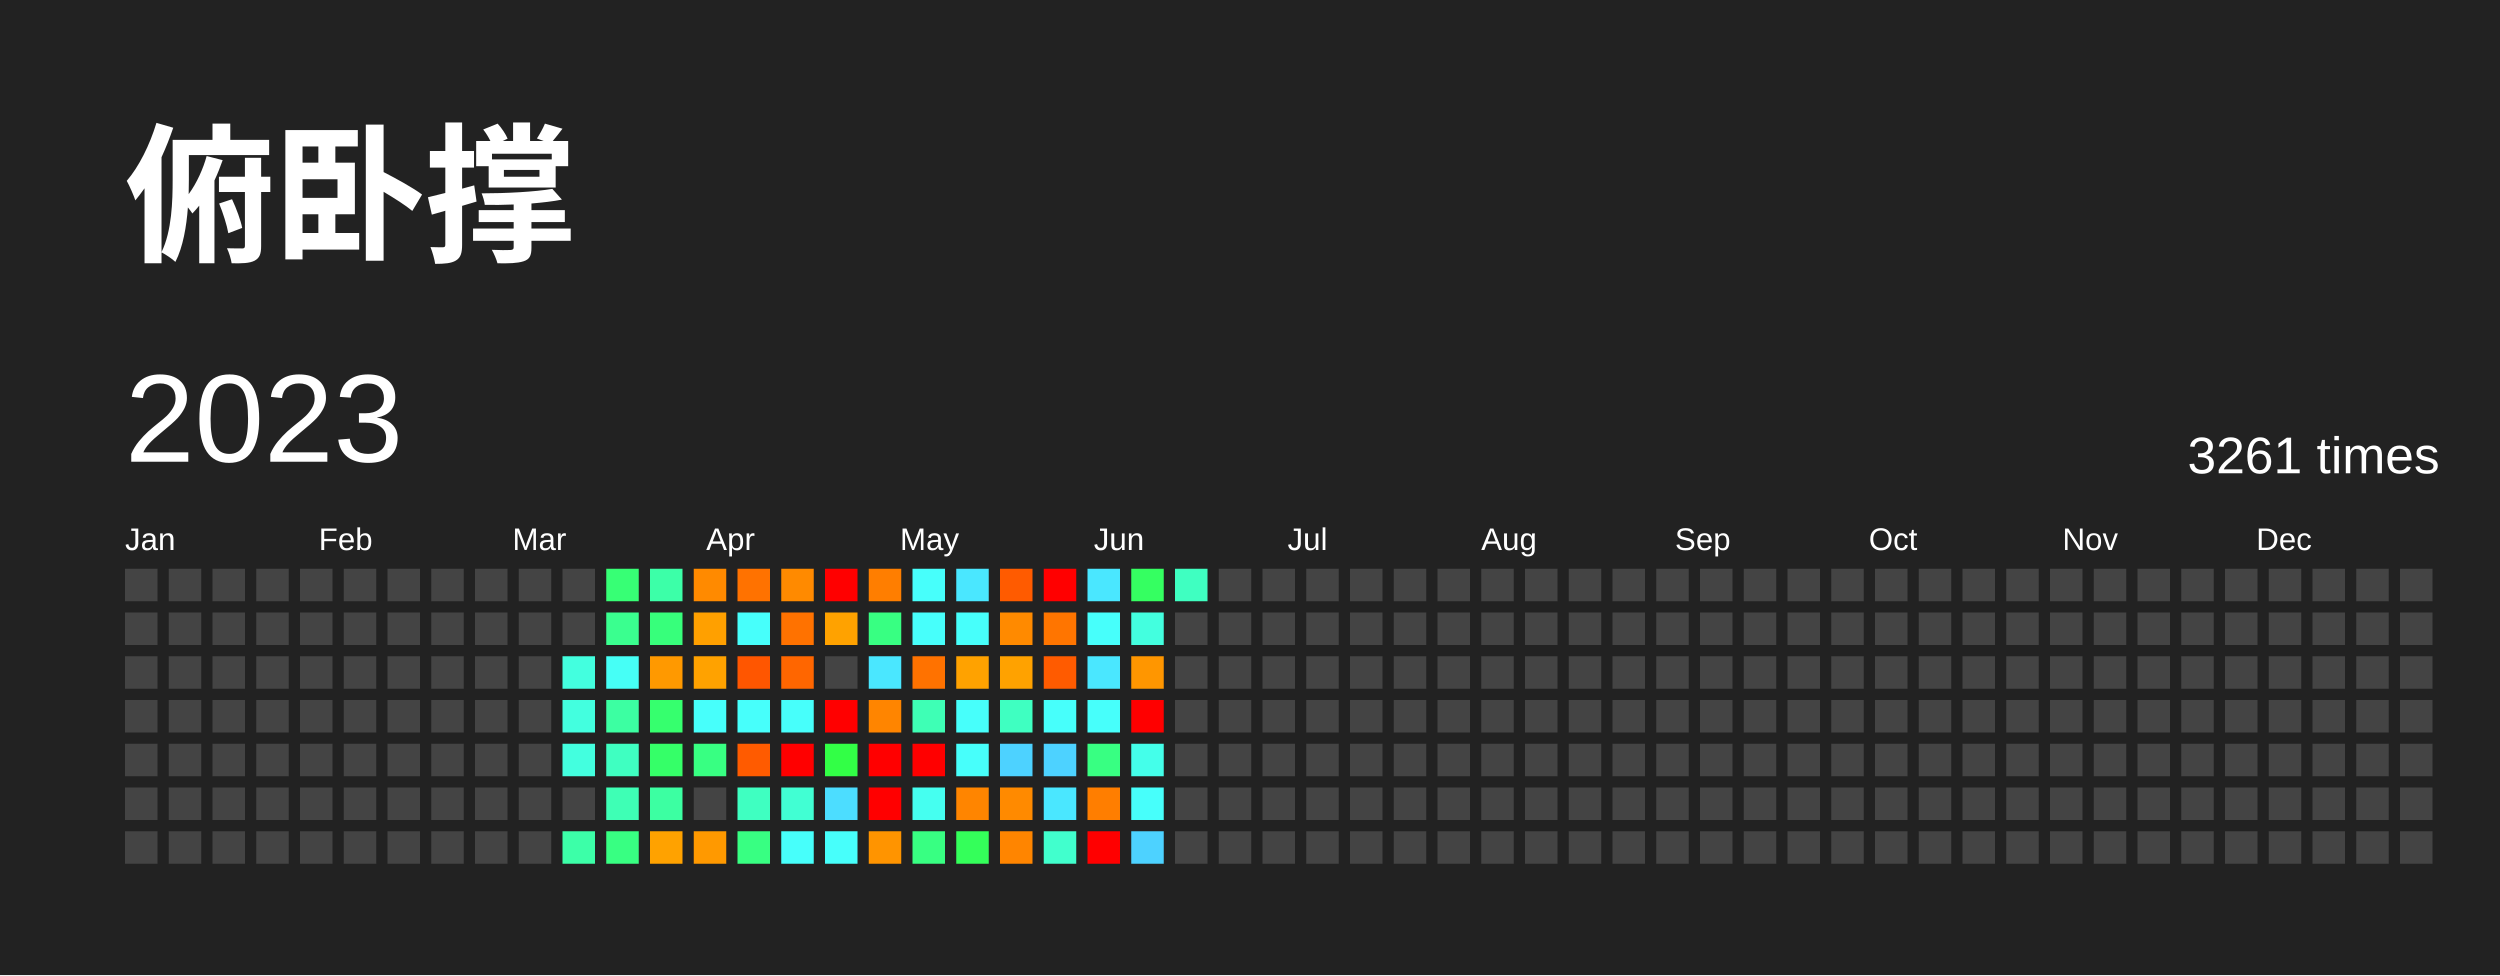
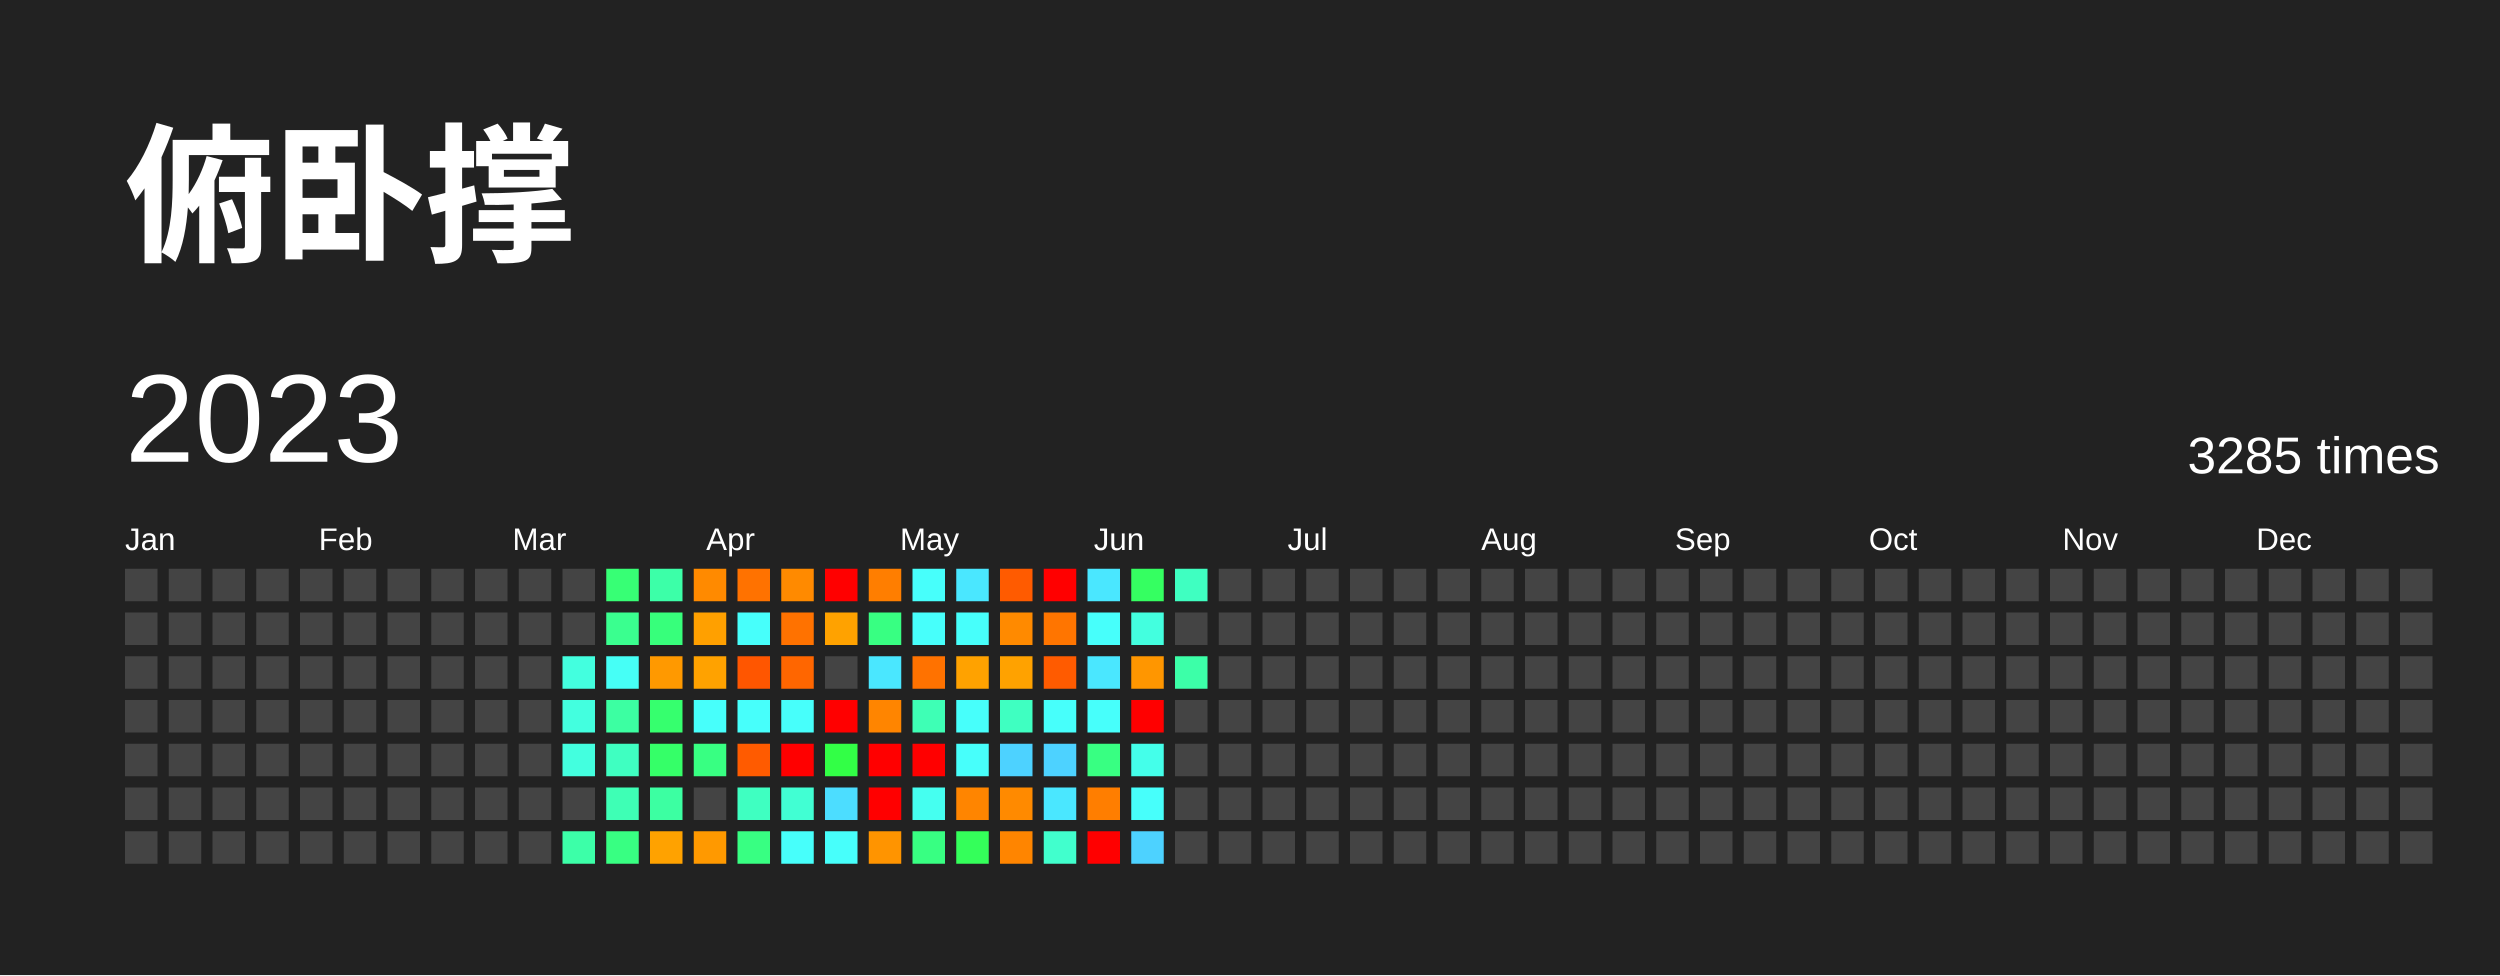
<svg xmlns="http://www.w3.org/2000/svg" baseProfile="full" height="78mm" version="1.1" viewBox="0,0,200,78" width="200mm">
  <defs />
  <rect fill="#222222" height="78" width="200" x="0" y="0" />
  <text fill="#FFFFFF" style="font-size:12px; font-family:Arial; font-weight:bold;" x="10" y="20">俯卧撑</text>
  <text dominant-baseline="hanging" fill="#FFFFFF" style="font-size:10.0px; font-family:Arial;" x="10" y="30">2023</text>
-   <text dominant-baseline="hanging" fill="#FFFFFF" style="font-size:4.125px; font-family:Arial;" x="175" y="35">3261 times</text>
+   <text dominant-baseline="hanging" fill="#FFFFFF" style="font-size:4.125px; font-family:Arial;" x="175" y="35">3285 times</text>
  <text fill="#FFFFFF" style="font-size:2.5px; font-family:Arial" x="10.0" y="44">Jan</text>
  <text fill="#FFFFFF" style="font-size:2.5px; font-family:Arial" x="25.5" y="44">Feb</text>
  <text fill="#FFFFFF" style="font-size:2.5px; font-family:Arial" x="41.0" y="44">Mar</text>
  <text fill="#FFFFFF" style="font-size:2.5px; font-family:Arial" x="56.5" y="44">Apr</text>
  <text fill="#FFFFFF" style="font-size:2.5px; font-family:Arial" x="72.0" y="44">May</text>
  <text fill="#FFFFFF" style="font-size:2.5px; font-family:Arial" x="87.5" y="44">Jun</text>
  <text fill="#FFFFFF" style="font-size:2.5px; font-family:Arial" x="103.0" y="44">Jul</text>
  <text fill="#FFFFFF" style="font-size:2.5px; font-family:Arial" x="118.5" y="44">Aug</text>
  <text fill="#FFFFFF" style="font-size:2.5px; font-family:Arial" x="134.0" y="44">Sep</text>
  <text fill="#FFFFFF" style="font-size:2.5px; font-family:Arial" x="149.5" y="44">Oct</text>
  <text fill="#FFFFFF" style="font-size:2.5px; font-family:Arial" x="165.0" y="44">Nov</text>
  <text fill="#FFFFFF" style="font-size:2.5px; font-family:Arial" x="180.5" y="44">Dec</text>
  <rect fill="#444444" height="2.6" width="2.6" x="10.0" y="45.5" />
  <rect fill="#444444" height="2.6" width="2.6" x="10.0" y="49.0" />
  <rect fill="#444444" height="2.6" width="2.6" x="10.0" y="52.5" />
  <rect fill="#444444" height="2.6" width="2.6" x="10.0" y="56.0" />
  <rect fill="#444444" height="2.6" width="2.6" x="10.0" y="59.5" />
  <rect fill="#444444" height="2.6" width="2.6" x="10.0" y="63.0" />
  <rect fill="#444444" height="2.6" width="2.6" x="10.0" y="66.5" />
  <rect fill="#444444" height="2.6" width="2.6" x="13.5" y="45.5" />
  <rect fill="#444444" height="2.6" width="2.6" x="13.5" y="49.0" />
  <rect fill="#444444" height="2.6" width="2.6" x="13.5" y="52.5" />
  <rect fill="#444444" height="2.6" width="2.6" x="13.5" y="56.0" />
  <rect fill="#444444" height="2.6" width="2.6" x="13.5" y="59.5" />
  <rect fill="#444444" height="2.6" width="2.6" x="13.5" y="63.0" />
  <rect fill="#444444" height="2.6" width="2.6" x="13.5" y="66.5" />
  <rect fill="#444444" height="2.6" width="2.6" x="17.0" y="45.5" />
  <rect fill="#444444" height="2.6" width="2.6" x="17.0" y="49.0" />
  <rect fill="#444444" height="2.6" width="2.6" x="17.0" y="52.5" />
  <rect fill="#444444" height="2.6" width="2.6" x="17.0" y="56.0" />
  <rect fill="#444444" height="2.6" width="2.6" x="17.0" y="59.5" />
  <rect fill="#444444" height="2.6" width="2.6" x="17.0" y="63.0" />
  <rect fill="#444444" height="2.6" width="2.6" x="17.0" y="66.5" />
  <rect fill="#444444" height="2.6" width="2.6" x="20.5" y="45.5" />
  <rect fill="#444444" height="2.6" width="2.6" x="20.5" y="49.0" />
  <rect fill="#444444" height="2.6" width="2.6" x="20.5" y="52.5" />
  <rect fill="#444444" height="2.6" width="2.6" x="20.5" y="56.0" />
  <rect fill="#444444" height="2.6" width="2.6" x="20.5" y="59.5" />
  <rect fill="#444444" height="2.6" width="2.6" x="20.5" y="63.0" />
  <rect fill="#444444" height="2.6" width="2.6" x="20.5" y="66.5" />
  <rect fill="#444444" height="2.6" width="2.6" x="24.0" y="45.5" />
  <rect fill="#444444" height="2.6" width="2.6" x="24.0" y="49.0" />
  <rect fill="#444444" height="2.6" width="2.6" x="24.0" y="52.5" />
  <rect fill="#444444" height="2.6" width="2.6" x="24.0" y="56.0" />
  <rect fill="#444444" height="2.6" width="2.6" x="24.0" y="59.5" />
  <rect fill="#444444" height="2.6" width="2.6" x="24.0" y="63.0" />
  <rect fill="#444444" height="2.6" width="2.6" x="24.0" y="66.5" />
  <rect fill="#444444" height="2.6" width="2.6" x="27.5" y="45.5" />
  <rect fill="#444444" height="2.6" width="2.6" x="27.5" y="49.0" />
  <rect fill="#444444" height="2.6" width="2.6" x="27.5" y="52.5" />
  <rect fill="#444444" height="2.6" width="2.6" x="27.5" y="56.0" />
  <rect fill="#444444" height="2.6" width="2.6" x="27.5" y="59.5" />
  <rect fill="#444444" height="2.6" width="2.6" x="27.5" y="63.0" />
  <rect fill="#444444" height="2.6" width="2.6" x="27.5" y="66.5" />
  <rect fill="#444444" height="2.6" width="2.6" x="31.0" y="45.5" />
  <rect fill="#444444" height="2.6" width="2.6" x="31.0" y="49.0" />
  <rect fill="#444444" height="2.6" width="2.6" x="31.0" y="52.5" />
  <rect fill="#444444" height="2.6" width="2.6" x="31.0" y="56.0" />
  <rect fill="#444444" height="2.6" width="2.6" x="31.0" y="59.5" />
  <rect fill="#444444" height="2.6" width="2.6" x="31.0" y="63.0" />
  <rect fill="#444444" height="2.6" width="2.6" x="31.0" y="66.5" />
  <rect fill="#444444" height="2.6" width="2.6" x="34.5" y="45.5" />
  <rect fill="#444444" height="2.6" width="2.6" x="34.5" y="49.0" />
  <rect fill="#444444" height="2.6" width="2.6" x="34.5" y="52.5" />
  <rect fill="#444444" height="2.6" width="2.6" x="34.5" y="56.0" />
  <rect fill="#444444" height="2.6" width="2.6" x="34.5" y="59.5" />
  <rect fill="#444444" height="2.6" width="2.6" x="34.5" y="63.0" />
  <rect fill="#444444" height="2.6" width="2.6" x="34.5" y="66.5" />
  <rect fill="#444444" height="2.6" width="2.6" x="38.0" y="45.5" />
  <rect fill="#444444" height="2.6" width="2.6" x="38.0" y="49.0" />
  <rect fill="#444444" height="2.6" width="2.6" x="38.0" y="52.5" />
  <rect fill="#444444" height="2.6" width="2.6" x="38.0" y="56.0" />
  <rect fill="#444444" height="2.6" width="2.6" x="38.0" y="59.5" />
  <rect fill="#444444" height="2.6" width="2.6" x="38.0" y="63.0" />
  <rect fill="#444444" height="2.6" width="2.6" x="38.0" y="66.5" />
  <rect fill="#444444" height="2.6" width="2.6" x="41.5" y="45.5" />
  <rect fill="#444444" height="2.6" width="2.6" x="41.5" y="49.0" />
  <rect fill="#444444" height="2.6" width="2.6" x="41.5" y="52.5" />
  <rect fill="#444444" height="2.6" width="2.6" x="41.5" y="56.0" />
  <rect fill="#444444" height="2.6" width="2.6" x="41.5" y="59.5" />
  <rect fill="#444444" height="2.6" width="2.6" x="41.5" y="63.0" />
  <rect fill="#444444" height="2.6" width="2.6" x="41.5" y="66.5" />
  <rect fill="#444444" height="2.6" width="2.6" x="45.0" y="45.5" />
  <rect fill="#444444" height="2.6" width="2.6" x="45.0" y="49.0" />
  <rect fill="#43ffdf" height="2.6" width="2.6" x="45.0" y="52.5" />
  <rect fill="#43ffdf" height="2.6" width="2.6" x="45.0" y="56.0" />
  <rect fill="#43ffdf" height="2.6" width="2.6" x="45.0" y="59.5" />
  <rect fill="#444444" height="2.6" width="2.6" x="45.0" y="63.0" />
  <rect fill="#3cffa8" height="2.6" width="2.6" x="45.0" y="66.5" />
  <rect fill="#37ff75" height="2.6" width="2.6" x="48.5" y="45.5" />
  <rect fill="#3aff8f" height="2.6" width="2.6" x="48.5" y="49.0" />
  <rect fill="#46fff6" height="2.6" width="2.6" x="48.5" y="52.5" />
  <rect fill="#3cffa2" height="2.6" width="2.6" x="48.5" y="56.0" />
  <rect fill="#3fffc1" height="2.6" width="2.6" x="48.5" y="59.5" />
  <rect fill="#3effb5" height="2.6" width="2.6" x="48.5" y="63.0" />
  <rect fill="#38ff82" height="2.6" width="2.6" x="48.5" y="66.5" />
  <rect fill="#3cffa8" height="2.6" width="2.6" x="52.0" y="45.5" />
  <rect fill="#37ff7b" height="2.6" width="2.6" x="52.0" y="49.0" />
  <rect fill="#ff9900" height="2.6" width="2.6" x="52.0" y="52.5" />
  <rect fill="#36ff6e" height="2.6" width="2.6" x="52.0" y="56.0" />
  <rect fill="#35ff68" height="2.6" width="2.6" x="52.0" y="59.5" />
  <rect fill="#3cffa2" height="2.6" width="2.6" x="52.0" y="63.0" />
  <rect fill="#ffa200" height="2.6" width="2.6" x="52.0" y="66.5" />
  <rect fill="#ff8a00" height="2.6" width="2.6" x="55.5" y="45.5" />
  <rect fill="#ffa000" height="2.6" width="2.6" x="55.5" y="49.0" />
  <rect fill="#ffa200" height="2.6" width="2.6" x="55.5" y="52.5" />
  <rect fill="#47fffb" height="2.6" width="2.6" x="55.5" y="56.0" />
  <rect fill="#38ff82" height="2.6" width="2.6" x="55.5" y="59.5" />
  <rect fill="#444444" height="2.6" width="2.6" x="55.5" y="63.0" />
  <rect fill="#ff9900" height="2.6" width="2.6" x="55.5" y="66.5" />
  <rect fill="#ff7200" height="2.6" width="2.6" x="59.0" y="45.5" />
  <rect fill="#47fffb" height="2.6" width="2.6" x="59.0" y="49.0" />
  <rect fill="#ff5600" height="2.6" width="2.6" x="59.0" y="52.5" />
  <rect fill="#47fffb" height="2.6" width="2.6" x="59.0" y="56.0" />
  <rect fill="#ff5b00" height="2.6" width="2.6" x="59.0" y="59.5" />
  <rect fill="#3fffc1" height="2.6" width="2.6" x="59.0" y="63.0" />
  <rect fill="#38ff82" height="2.6" width="2.6" x="59.0" y="66.5" />
  <rect fill="#ff8a00" height="2.6" width="2.6" x="62.5" y="45.5" />
  <rect fill="#ff7200" height="2.6" width="2.6" x="62.5" y="49.0" />
  <rect fill="#ff6600" height="2.6" width="2.6" x="62.5" y="52.5" />
  <rect fill="#47fffb" height="2.6" width="2.6" x="62.5" y="56.0" />
  <rect fill="red" height="2.6" width="2.6" x="62.5" y="59.5" />
  <rect fill="#41ffd3" height="2.6" width="2.6" x="62.5" y="63.0" />
  <rect fill="#47fffb" height="2.6" width="2.6" x="62.5" y="66.5" />
  <rect fill="red" height="2.6" width="2.6" x="66.0" y="45.5" />
  <rect fill="#ffa200" height="2.6" width="2.6" x="66.0" y="49.0" />
  <rect fill="#444444" height="2.6" width="2.6" x="66.0" y="52.5" />
  <rect fill="red" height="2.6" width="2.6" x="66.0" y="56.0" />
  <rect fill="#32ff46" height="2.6" width="2.6" x="66.0" y="59.5" />
  <rect fill="#4cddff" height="2.6" width="2.6" x="66.0" y="63.0" />
  <rect fill="#47fffb" height="2.6" width="2.6" x="66.0" y="66.5" />
  <rect fill="#ff7e00" height="2.6" width="2.6" x="69.5" y="45.5" />
  <rect fill="#38ff82" height="2.6" width="2.6" x="69.5" y="49.0" />
  <rect fill="#4ae7ff" height="2.6" width="2.6" x="69.5" y="52.5" />
  <rect fill="#ff8500" height="2.6" width="2.6" x="69.5" y="56.0" />
  <rect fill="red" height="2.6" width="2.6" x="69.5" y="59.5" />
  <rect fill="red" height="2.6" width="2.6" x="69.5" y="63.0" />
  <rect fill="#ff9400" height="2.6" width="2.6" x="69.5" y="66.5" />
  <rect fill="#47fffb" height="2.6" width="2.6" x="73.0" y="45.5" />
  <rect fill="#47fffb" height="2.6" width="2.6" x="73.0" y="49.0" />
  <rect fill="#ff7200" height="2.6" width="2.6" x="73.0" y="52.5" />
  <rect fill="#3effb5" height="2.6" width="2.6" x="73.0" y="56.0" />
  <rect fill="red" height="2.6" width="2.6" x="73.0" y="59.5" />
  <rect fill="#45fff0" height="2.6" width="2.6" x="73.0" y="63.0" />
  <rect fill="#38ff82" height="2.6" width="2.6" x="73.0" y="66.5" />
  <rect fill="#4ae7ff" height="2.6" width="2.6" x="76.5" y="45.5" />
  <rect fill="#47fffb" height="2.6" width="2.6" x="76.5" y="49.0" />
  <rect fill="#ffa200" height="2.6" width="2.6" x="76.5" y="52.5" />
  <rect fill="#47fffb" height="2.6" width="2.6" x="76.5" y="56.0" />
  <rect fill="#47fffb" height="2.6" width="2.6" x="76.5" y="59.5" />
  <rect fill="#ff8500" height="2.6" width="2.6" x="76.5" y="63.0" />
  <rect fill="#34ff5a" height="2.6" width="2.6" x="76.5" y="66.5" />
  <rect fill="#ff5b00" height="2.6" width="2.6" x="80.0" y="45.5" />
  <rect fill="#ff8a00" height="2.6" width="2.6" x="80.0" y="49.0" />
  <rect fill="#ffa200" height="2.6" width="2.6" x="80.0" y="52.5" />
  <rect fill="#3fffc1" height="2.6" width="2.6" x="80.0" y="56.0" />
  <rect fill="#4dd2ff" height="2.6" width="2.6" x="80.0" y="59.5" />
  <rect fill="#ff8a00" height="2.6" width="2.6" x="80.0" y="63.0" />
  <rect fill="#ff8500" height="2.6" width="2.6" x="80.0" y="66.5" />
  <rect fill="red" height="2.6" width="2.6" x="83.5" y="45.5" />
  <rect fill="#ff7500" height="2.6" width="2.6" x="83.5" y="49.0" />
  <rect fill="#ff5b00" height="2.6" width="2.6" x="83.5" y="52.5" />
  <rect fill="#47fffb" height="2.6" width="2.6" x="83.5" y="56.0" />
  <rect fill="#4dd2ff" height="2.6" width="2.6" x="83.5" y="59.5" />
  <rect fill="#4ae7ff" height="2.6" width="2.6" x="83.5" y="63.0" />
  <rect fill="#41ffcd" height="2.6" width="2.6" x="83.5" y="66.5" />
  <rect fill="#4ae7ff" height="2.6" width="2.6" x="87.0" y="45.5" />
  <rect fill="#47fffb" height="2.6" width="2.6" x="87.0" y="49.0" />
  <rect fill="#4ae7ff" height="2.6" width="2.6" x="87.0" y="52.5" />
  <rect fill="#47fffb" height="2.6" width="2.6" x="87.0" y="56.0" />
  <rect fill="#38ff82" height="2.6" width="2.6" x="87.0" y="59.5" />
  <rect fill="#ff7e00" height="2.6" width="2.6" x="87.0" y="63.0" />
  <rect fill="red" height="2.6" width="2.6" x="87.0" y="66.5" />
  <rect fill="#35ff61" height="2.6" width="2.6" x="90.5" y="45.5" />
  <rect fill="#43ffdf" height="2.6" width="2.6" x="90.5" y="49.0" />
  <rect fill="#ff9600" height="2.6" width="2.6" x="90.5" y="52.5" />
  <rect fill="red" height="2.6" width="2.6" x="90.5" y="56.0" />
  <rect fill="#44ffea" height="2.6" width="2.6" x="90.5" y="59.5" />
  <rect fill="#47fffb" height="2.6" width="2.6" x="90.5" y="63.0" />
  <rect fill="#4dd2ff" height="2.6" width="2.6" x="90.5" y="66.5" />
  <rect fill="#3fffc1" height="2.6" width="2.6" x="94.0" y="45.5" />
  <rect fill="#444444" height="2.6" width="2.6" x="94.0" y="49.0" />
-   <rect fill="#444444" height="2.6" width="2.6" x="94.0" y="52.5" />
+   <rect fill="#3cffa8" height="2.6" width="2.6" x="94.0" y="52.5" />
  <rect fill="#444444" height="2.6" width="2.6" x="94.0" y="56.0" />
  <rect fill="#444444" height="2.6" width="2.6" x="94.0" y="59.5" />
  <rect fill="#444444" height="2.6" width="2.6" x="94.0" y="63.0" />
  <rect fill="#444444" height="2.6" width="2.6" x="94.0" y="66.5" />
  <rect fill="#444444" height="2.6" width="2.6" x="97.5" y="45.5" />
  <rect fill="#444444" height="2.6" width="2.6" x="97.5" y="49.0" />
  <rect fill="#444444" height="2.6" width="2.6" x="97.5" y="52.5" />
  <rect fill="#444444" height="2.6" width="2.6" x="97.5" y="56.0" />
  <rect fill="#444444" height="2.6" width="2.6" x="97.5" y="59.5" />
  <rect fill="#444444" height="2.6" width="2.6" x="97.5" y="63.0" />
  <rect fill="#444444" height="2.6" width="2.6" x="97.5" y="66.5" />
  <rect fill="#444444" height="2.6" width="2.6" x="101.0" y="45.5" />
  <rect fill="#444444" height="2.6" width="2.6" x="101.0" y="49.0" />
  <rect fill="#444444" height="2.6" width="2.6" x="101.0" y="52.5" />
  <rect fill="#444444" height="2.6" width="2.6" x="101.0" y="56.0" />
  <rect fill="#444444" height="2.6" width="2.6" x="101.0" y="59.5" />
  <rect fill="#444444" height="2.6" width="2.6" x="101.0" y="63.0" />
  <rect fill="#444444" height="2.6" width="2.6" x="101.0" y="66.5" />
  <rect fill="#444444" height="2.6" width="2.6" x="104.5" y="45.5" />
  <rect fill="#444444" height="2.6" width="2.6" x="104.5" y="49.0" />
  <rect fill="#444444" height="2.6" width="2.6" x="104.5" y="52.5" />
  <rect fill="#444444" height="2.6" width="2.6" x="104.5" y="56.0" />
  <rect fill="#444444" height="2.6" width="2.6" x="104.5" y="59.5" />
  <rect fill="#444444" height="2.6" width="2.6" x="104.5" y="63.0" />
  <rect fill="#444444" height="2.6" width="2.6" x="104.5" y="66.5" />
  <rect fill="#444444" height="2.6" width="2.6" x="108.0" y="45.5" />
  <rect fill="#444444" height="2.6" width="2.6" x="108.0" y="49.0" />
  <rect fill="#444444" height="2.6" width="2.6" x="108.0" y="52.5" />
  <rect fill="#444444" height="2.6" width="2.6" x="108.0" y="56.0" />
  <rect fill="#444444" height="2.6" width="2.6" x="108.0" y="59.5" />
  <rect fill="#444444" height="2.6" width="2.6" x="108.0" y="63.0" />
  <rect fill="#444444" height="2.6" width="2.6" x="108.0" y="66.5" />
  <rect fill="#444444" height="2.6" width="2.6" x="111.5" y="45.5" />
  <rect fill="#444444" height="2.6" width="2.6" x="111.5" y="49.0" />
  <rect fill="#444444" height="2.6" width="2.6" x="111.5" y="52.5" />
  <rect fill="#444444" height="2.6" width="2.6" x="111.5" y="56.0" />
  <rect fill="#444444" height="2.6" width="2.6" x="111.5" y="59.5" />
  <rect fill="#444444" height="2.6" width="2.6" x="111.5" y="63.0" />
  <rect fill="#444444" height="2.6" width="2.6" x="111.5" y="66.5" />
  <rect fill="#444444" height="2.6" width="2.6" x="115.0" y="45.5" />
  <rect fill="#444444" height="2.6" width="2.6" x="115.0" y="49.0" />
  <rect fill="#444444" height="2.6" width="2.6" x="115.0" y="52.5" />
  <rect fill="#444444" height="2.6" width="2.6" x="115.0" y="56.0" />
  <rect fill="#444444" height="2.6" width="2.6" x="115.0" y="59.5" />
  <rect fill="#444444" height="2.6" width="2.6" x="115.0" y="63.0" />
  <rect fill="#444444" height="2.6" width="2.6" x="115.0" y="66.5" />
  <rect fill="#444444" height="2.6" width="2.6" x="118.5" y="45.5" />
  <rect fill="#444444" height="2.6" width="2.6" x="118.5" y="49.0" />
  <rect fill="#444444" height="2.6" width="2.6" x="118.5" y="52.5" />
  <rect fill="#444444" height="2.6" width="2.6" x="118.5" y="56.0" />
  <rect fill="#444444" height="2.6" width="2.6" x="118.5" y="59.5" />
  <rect fill="#444444" height="2.6" width="2.6" x="118.5" y="63.0" />
  <rect fill="#444444" height="2.6" width="2.6" x="118.5" y="66.5" />
  <rect fill="#444444" height="2.6" width="2.6" x="122.0" y="45.5" />
  <rect fill="#444444" height="2.6" width="2.6" x="122.0" y="49.0" />
  <rect fill="#444444" height="2.6" width="2.6" x="122.0" y="52.5" />
  <rect fill="#444444" height="2.6" width="2.6" x="122.0" y="56.0" />
  <rect fill="#444444" height="2.6" width="2.6" x="122.0" y="59.5" />
  <rect fill="#444444" height="2.6" width="2.6" x="122.0" y="63.0" />
  <rect fill="#444444" height="2.6" width="2.6" x="122.0" y="66.5" />
  <rect fill="#444444" height="2.6" width="2.6" x="125.5" y="45.5" />
  <rect fill="#444444" height="2.6" width="2.6" x="125.5" y="49.0" />
  <rect fill="#444444" height="2.6" width="2.6" x="125.5" y="52.5" />
  <rect fill="#444444" height="2.6" width="2.6" x="125.5" y="56.0" />
  <rect fill="#444444" height="2.6" width="2.6" x="125.5" y="59.5" />
  <rect fill="#444444" height="2.6" width="2.6" x="125.5" y="63.0" />
  <rect fill="#444444" height="2.6" width="2.6" x="125.5" y="66.5" />
  <rect fill="#444444" height="2.6" width="2.6" x="129.0" y="45.5" />
  <rect fill="#444444" height="2.6" width="2.6" x="129.0" y="49.0" />
  <rect fill="#444444" height="2.6" width="2.6" x="129.0" y="52.5" />
  <rect fill="#444444" height="2.6" width="2.6" x="129.0" y="56.0" />
  <rect fill="#444444" height="2.6" width="2.6" x="129.0" y="59.5" />
  <rect fill="#444444" height="2.6" width="2.6" x="129.0" y="63.0" />
  <rect fill="#444444" height="2.6" width="2.6" x="129.0" y="66.5" />
  <rect fill="#444444" height="2.6" width="2.6" x="132.5" y="45.5" />
  <rect fill="#444444" height="2.6" width="2.6" x="132.5" y="49.0" />
  <rect fill="#444444" height="2.6" width="2.6" x="132.5" y="52.5" />
  <rect fill="#444444" height="2.6" width="2.6" x="132.5" y="56.0" />
  <rect fill="#444444" height="2.6" width="2.6" x="132.5" y="59.5" />
  <rect fill="#444444" height="2.6" width="2.6" x="132.5" y="63.0" />
  <rect fill="#444444" height="2.6" width="2.6" x="132.5" y="66.5" />
  <rect fill="#444444" height="2.6" width="2.6" x="136.0" y="45.5" />
  <rect fill="#444444" height="2.6" width="2.6" x="136.0" y="49.0" />
  <rect fill="#444444" height="2.6" width="2.6" x="136.0" y="52.5" />
  <rect fill="#444444" height="2.6" width="2.6" x="136.0" y="56.0" />
  <rect fill="#444444" height="2.6" width="2.6" x="136.0" y="59.5" />
  <rect fill="#444444" height="2.6" width="2.6" x="136.0" y="63.0" />
  <rect fill="#444444" height="2.6" width="2.6" x="136.0" y="66.5" />
  <rect fill="#444444" height="2.6" width="2.6" x="139.5" y="45.5" />
  <rect fill="#444444" height="2.6" width="2.6" x="139.5" y="49.0" />
  <rect fill="#444444" height="2.6" width="2.6" x="139.5" y="52.5" />
  <rect fill="#444444" height="2.6" width="2.6" x="139.5" y="56.0" />
  <rect fill="#444444" height="2.6" width="2.6" x="139.5" y="59.5" />
  <rect fill="#444444" height="2.6" width="2.6" x="139.5" y="63.0" />
  <rect fill="#444444" height="2.6" width="2.6" x="139.5" y="66.5" />
  <rect fill="#444444" height="2.6" width="2.6" x="143.0" y="45.5" />
  <rect fill="#444444" height="2.6" width="2.6" x="143.0" y="49.0" />
  <rect fill="#444444" height="2.6" width="2.6" x="143.0" y="52.5" />
  <rect fill="#444444" height="2.6" width="2.6" x="143.0" y="56.0" />
  <rect fill="#444444" height="2.6" width="2.6" x="143.0" y="59.5" />
  <rect fill="#444444" height="2.6" width="2.6" x="143.0" y="63.0" />
  <rect fill="#444444" height="2.6" width="2.6" x="143.0" y="66.5" />
  <rect fill="#444444" height="2.6" width="2.6" x="146.5" y="45.5" />
  <rect fill="#444444" height="2.6" width="2.6" x="146.5" y="49.0" />
  <rect fill="#444444" height="2.6" width="2.6" x="146.5" y="52.5" />
  <rect fill="#444444" height="2.6" width="2.6" x="146.5" y="56.0" />
  <rect fill="#444444" height="2.6" width="2.6" x="146.5" y="59.5" />
  <rect fill="#444444" height="2.6" width="2.6" x="146.5" y="63.0" />
  <rect fill="#444444" height="2.6" width="2.6" x="146.5" y="66.5" />
  <rect fill="#444444" height="2.6" width="2.6" x="150.0" y="45.5" />
  <rect fill="#444444" height="2.6" width="2.6" x="150.0" y="49.0" />
  <rect fill="#444444" height="2.6" width="2.6" x="150.0" y="52.5" />
  <rect fill="#444444" height="2.6" width="2.6" x="150.0" y="56.0" />
  <rect fill="#444444" height="2.6" width="2.6" x="150.0" y="59.5" />
  <rect fill="#444444" height="2.6" width="2.6" x="150.0" y="63.0" />
  <rect fill="#444444" height="2.6" width="2.6" x="150.0" y="66.5" />
  <rect fill="#444444" height="2.6" width="2.6" x="153.5" y="45.5" />
  <rect fill="#444444" height="2.6" width="2.6" x="153.5" y="49.0" />
  <rect fill="#444444" height="2.6" width="2.6" x="153.5" y="52.5" />
  <rect fill="#444444" height="2.6" width="2.6" x="153.5" y="56.0" />
  <rect fill="#444444" height="2.6" width="2.6" x="153.5" y="59.5" />
  <rect fill="#444444" height="2.6" width="2.6" x="153.5" y="63.0" />
  <rect fill="#444444" height="2.6" width="2.6" x="153.5" y="66.5" />
  <rect fill="#444444" height="2.6" width="2.6" x="157.0" y="45.5" />
  <rect fill="#444444" height="2.6" width="2.6" x="157.0" y="49.0" />
  <rect fill="#444444" height="2.6" width="2.6" x="157.0" y="52.5" />
  <rect fill="#444444" height="2.6" width="2.6" x="157.0" y="56.0" />
  <rect fill="#444444" height="2.6" width="2.6" x="157.0" y="59.5" />
  <rect fill="#444444" height="2.6" width="2.6" x="157.0" y="63.0" />
  <rect fill="#444444" height="2.6" width="2.6" x="157.0" y="66.5" />
  <rect fill="#444444" height="2.6" width="2.6" x="160.5" y="45.5" />
  <rect fill="#444444" height="2.6" width="2.6" x="160.5" y="49.0" />
  <rect fill="#444444" height="2.6" width="2.6" x="160.5" y="52.5" />
  <rect fill="#444444" height="2.6" width="2.6" x="160.5" y="56.0" />
  <rect fill="#444444" height="2.6" width="2.6" x="160.5" y="59.5" />
  <rect fill="#444444" height="2.6" width="2.6" x="160.5" y="63.0" />
  <rect fill="#444444" height="2.6" width="2.6" x="160.5" y="66.5" />
  <rect fill="#444444" height="2.6" width="2.6" x="164.0" y="45.5" />
  <rect fill="#444444" height="2.6" width="2.6" x="164.0" y="49.0" />
  <rect fill="#444444" height="2.6" width="2.6" x="164.0" y="52.5" />
  <rect fill="#444444" height="2.6" width="2.6" x="164.0" y="56.0" />
  <rect fill="#444444" height="2.6" width="2.6" x="164.0" y="59.5" />
  <rect fill="#444444" height="2.6" width="2.6" x="164.0" y="63.0" />
  <rect fill="#444444" height="2.6" width="2.6" x="164.0" y="66.5" />
  <rect fill="#444444" height="2.6" width="2.6" x="167.5" y="45.5" />
  <rect fill="#444444" height="2.6" width="2.6" x="167.5" y="49.0" />
  <rect fill="#444444" height="2.6" width="2.6" x="167.5" y="52.5" />
  <rect fill="#444444" height="2.6" width="2.6" x="167.5" y="56.0" />
  <rect fill="#444444" height="2.6" width="2.6" x="167.5" y="59.5" />
  <rect fill="#444444" height="2.6" width="2.6" x="167.5" y="63.0" />
  <rect fill="#444444" height="2.6" width="2.6" x="167.5" y="66.5" />
  <rect fill="#444444" height="2.6" width="2.6" x="171.0" y="45.5" />
  <rect fill="#444444" height="2.6" width="2.6" x="171.0" y="49.0" />
  <rect fill="#444444" height="2.6" width="2.6" x="171.0" y="52.5" />
  <rect fill="#444444" height="2.6" width="2.6" x="171.0" y="56.0" />
  <rect fill="#444444" height="2.6" width="2.6" x="171.0" y="59.5" />
  <rect fill="#444444" height="2.6" width="2.6" x="171.0" y="63.0" />
  <rect fill="#444444" height="2.6" width="2.6" x="171.0" y="66.5" />
  <rect fill="#444444" height="2.6" width="2.6" x="174.5" y="45.5" />
  <rect fill="#444444" height="2.6" width="2.6" x="174.5" y="49.0" />
  <rect fill="#444444" height="2.6" width="2.6" x="174.5" y="52.5" />
  <rect fill="#444444" height="2.6" width="2.6" x="174.5" y="56.0" />
  <rect fill="#444444" height="2.6" width="2.6" x="174.5" y="59.5" />
  <rect fill="#444444" height="2.6" width="2.6" x="174.5" y="63.0" />
  <rect fill="#444444" height="2.6" width="2.6" x="174.5" y="66.5" />
  <rect fill="#444444" height="2.6" width="2.6" x="178.0" y="45.5" />
  <rect fill="#444444" height="2.6" width="2.6" x="178.0" y="49.0" />
  <rect fill="#444444" height="2.6" width="2.6" x="178.0" y="52.5" />
  <rect fill="#444444" height="2.6" width="2.6" x="178.0" y="56.0" />
  <rect fill="#444444" height="2.6" width="2.6" x="178.0" y="59.5" />
  <rect fill="#444444" height="2.6" width="2.6" x="178.0" y="63.0" />
  <rect fill="#444444" height="2.6" width="2.6" x="178.0" y="66.5" />
  <rect fill="#444444" height="2.6" width="2.6" x="181.5" y="45.5" />
  <rect fill="#444444" height="2.6" width="2.6" x="181.5" y="49.0" />
  <rect fill="#444444" height="2.6" width="2.6" x="181.5" y="52.5" />
  <rect fill="#444444" height="2.6" width="2.6" x="181.5" y="56.0" />
  <rect fill="#444444" height="2.6" width="2.6" x="181.5" y="59.5" />
  <rect fill="#444444" height="2.6" width="2.6" x="181.5" y="63.0" />
  <rect fill="#444444" height="2.6" width="2.6" x="181.5" y="66.5" />
  <rect fill="#444444" height="2.6" width="2.6" x="185.0" y="45.5" />
  <rect fill="#444444" height="2.6" width="2.6" x="185.0" y="49.0" />
  <rect fill="#444444" height="2.6" width="2.6" x="185.0" y="52.5" />
  <rect fill="#444444" height="2.6" width="2.6" x="185.0" y="56.0" />
  <rect fill="#444444" height="2.6" width="2.6" x="185.0" y="59.5" />
  <rect fill="#444444" height="2.6" width="2.6" x="185.0" y="63.0" />
  <rect fill="#444444" height="2.6" width="2.6" x="185.0" y="66.5" />
  <rect fill="#444444" height="2.6" width="2.6" x="188.5" y="45.5" />
  <rect fill="#444444" height="2.6" width="2.6" x="188.5" y="49.0" />
  <rect fill="#444444" height="2.6" width="2.6" x="188.5" y="52.5" />
  <rect fill="#444444" height="2.6" width="2.6" x="188.5" y="56.0" />
  <rect fill="#444444" height="2.6" width="2.6" x="188.5" y="59.5" />
  <rect fill="#444444" height="2.6" width="2.6" x="188.5" y="63.0" />
  <rect fill="#444444" height="2.6" width="2.6" x="188.5" y="66.5" />
  <rect fill="#444444" height="2.6" width="2.6" x="192.0" y="45.5" />
  <rect fill="#444444" height="2.6" width="2.6" x="192.0" y="49.0" />
  <rect fill="#444444" height="2.6" width="2.6" x="192.0" y="52.5" />
  <rect fill="#444444" height="2.6" width="2.6" x="192.0" y="56.0" />
  <rect fill="#444444" height="2.6" width="2.6" x="192.0" y="59.5" />
  <rect fill="#444444" height="2.6" width="2.6" x="192.0" y="63.0" />
  <rect fill="#444444" height="2.6" width="2.6" x="192.0" y="66.5" />
</svg>
